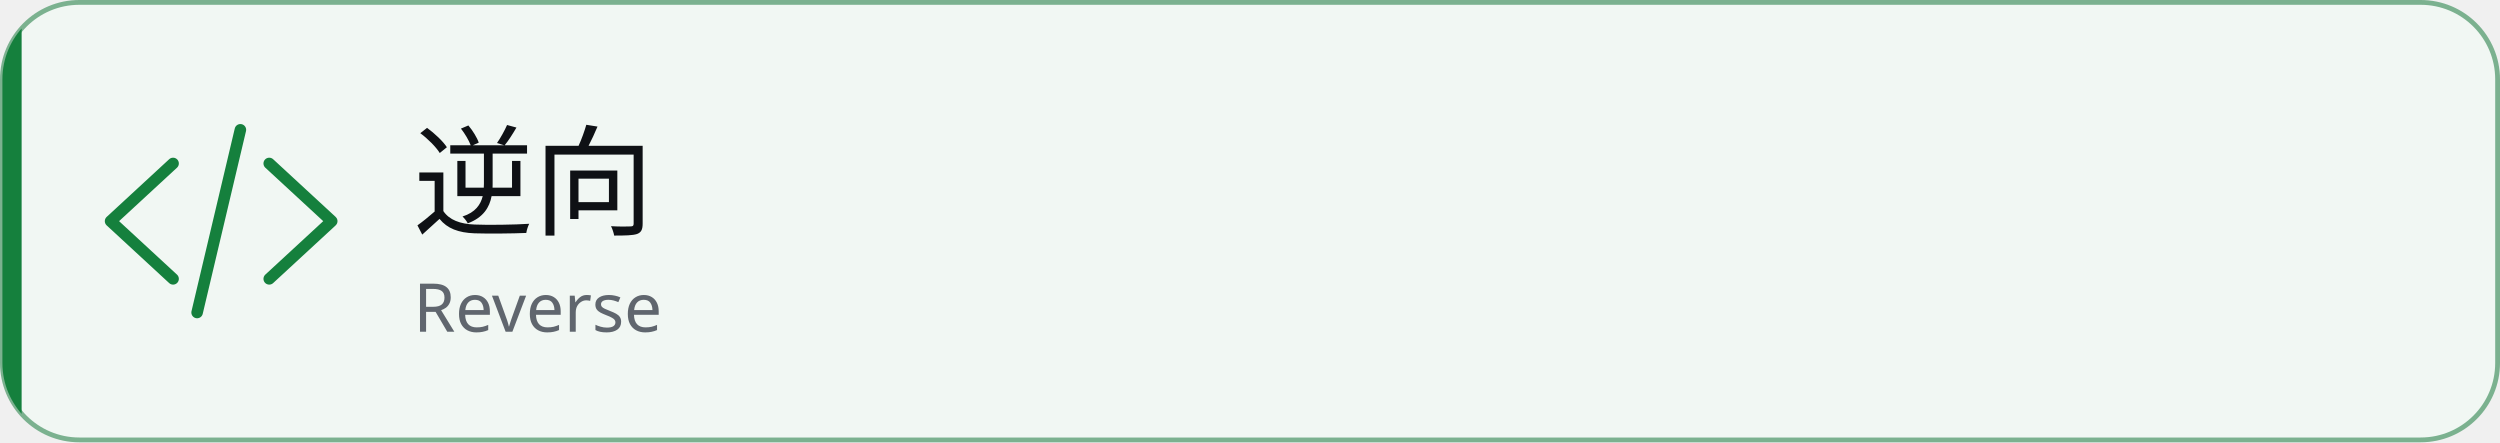
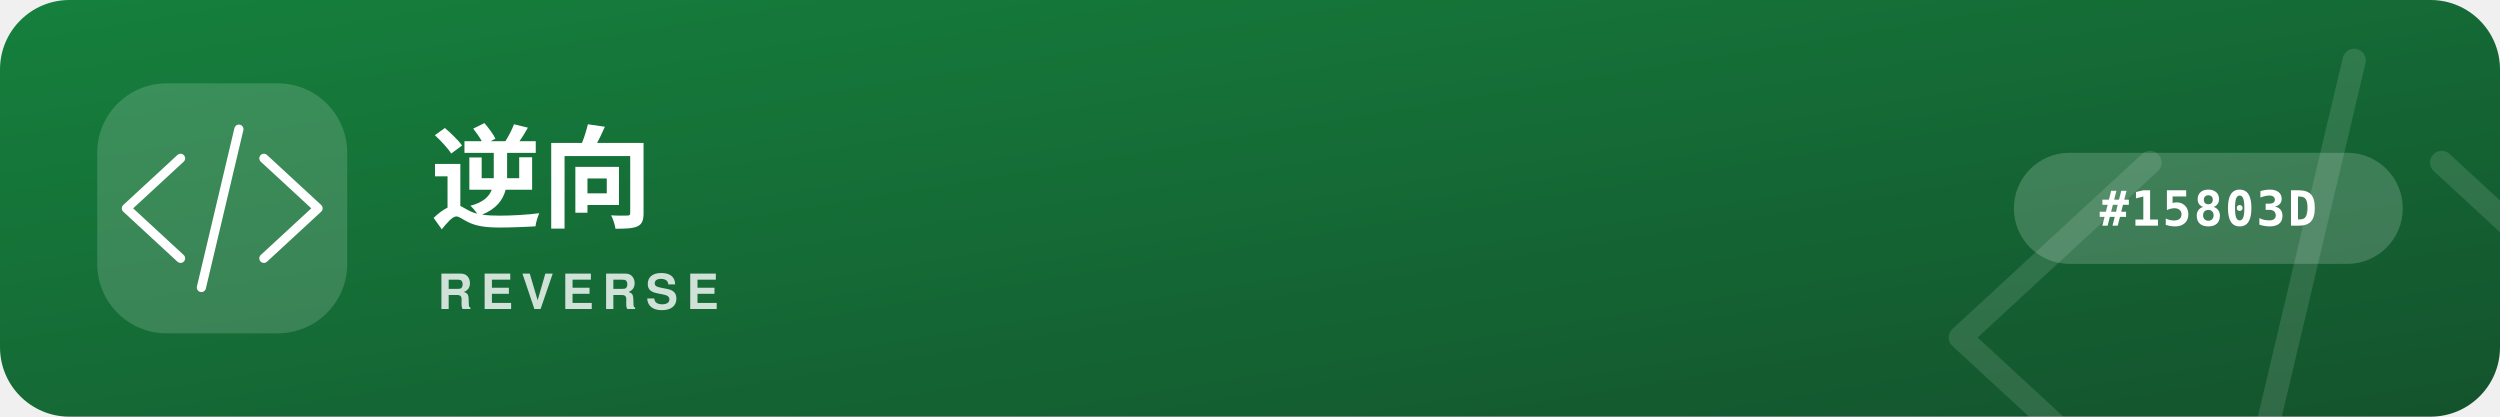
- <svg xmlns="http://www.w3.org/2000/svg" width="520" height="92" viewBox="0 0 520 92" role="img" aria-labelledby="title">
+ <svg xmlns="http://www.w3.org/2000/svg" width="720" height="120" viewBox="0 0 720 120" role="img" aria-labelledby="title">
  <defs>
+     <linearGradient id="bg" x1="0" y1="0" x2="1" y2="1">
+       <stop offset="0" stop-color="#15803d" />
+       <stop offset="1" stop-color="#14532d" />
+     </linearGradient>
    <clipPath id="card">
-       <rect x="0.5" y="0.5" width="519" height="91" rx="16" />
+       <rect width="720" height="120" rx="20" />
    </clipPath>
  </defs>
-   <rect x="0.5" y="0.5" width="519" height="91" rx="16" fill="#f1f7f3" stroke="#7bb18f" />
-   <rect x="0.5" y="0.5" width="4" height="91" fill="#15803d" clip-path="url(#card)" />
-   <g fill="none" stroke="#15803d" stroke-width="2.4" stroke-linecap="round" stroke-linejoin="round">
+   <g clip-path="url(#card)">
+     <rect width="720" height="120" fill="url(#bg)" />
+     <g transform="translate(468 -96) scale(4.2)" fill="none" stroke="#fff" stroke-opacity="0.12" stroke-width="1.6" stroke-linecap="round" stroke-linejoin="round">
+       <path d="m36 34-13 12 13 12m20-24 13 12-13 12M50 27l-9 38" />
+     </g>
+   </g>
+   <rect x="28" y="24" width="72" height="72" rx="20" fill="#fff" fill-opacity="0.16" />
+   <g transform="translate(8.8 4.8) scale(1.2)" fill="none" stroke="#fff" stroke-width="2.2" stroke-linecap="round" stroke-linejoin="round">
    <path d="m36 34-13 12 13 12m20-24 13 12-13 12M50 27l-9 38" />
  </g>
-   <text x="86" y="47" fill="#0f1115" font-family="Segoe UI,Microsoft YaHei,PingFang SC,sans-serif" font-size="25" font-weight="500">逆向</text>
-   <text x="86" y="69" fill="#60666e" font-family="Segoe UI,sans-serif" font-size="14">Reverse</text>
+   <text x="124" y="63" fill="#fff" font-family="Segoe UI,Microsoft YaHei,PingFang SC,Noto Sans CJK SC,sans-serif" font-size="32" font-weight="600">逆向</text>
+   <text x="126" y="89" fill="#fff" fill-opacity="0.8" font-family="Segoe UI,Helvetica,Arial,sans-serif" font-size="14" font-weight="600" letter-spacing="2.4">REVERSE</text>
+   <rect x="580" y="44" width="112" height="32" rx="16" fill="#fff" fill-opacity="0.18" />
+   <text x="636" y="65" fill="#fff" text-anchor="middle" font-family="Consolas,Menlo,monospace" font-size="14" font-weight="600" letter-spacing="0.6">#15803D</text>
</svg>
